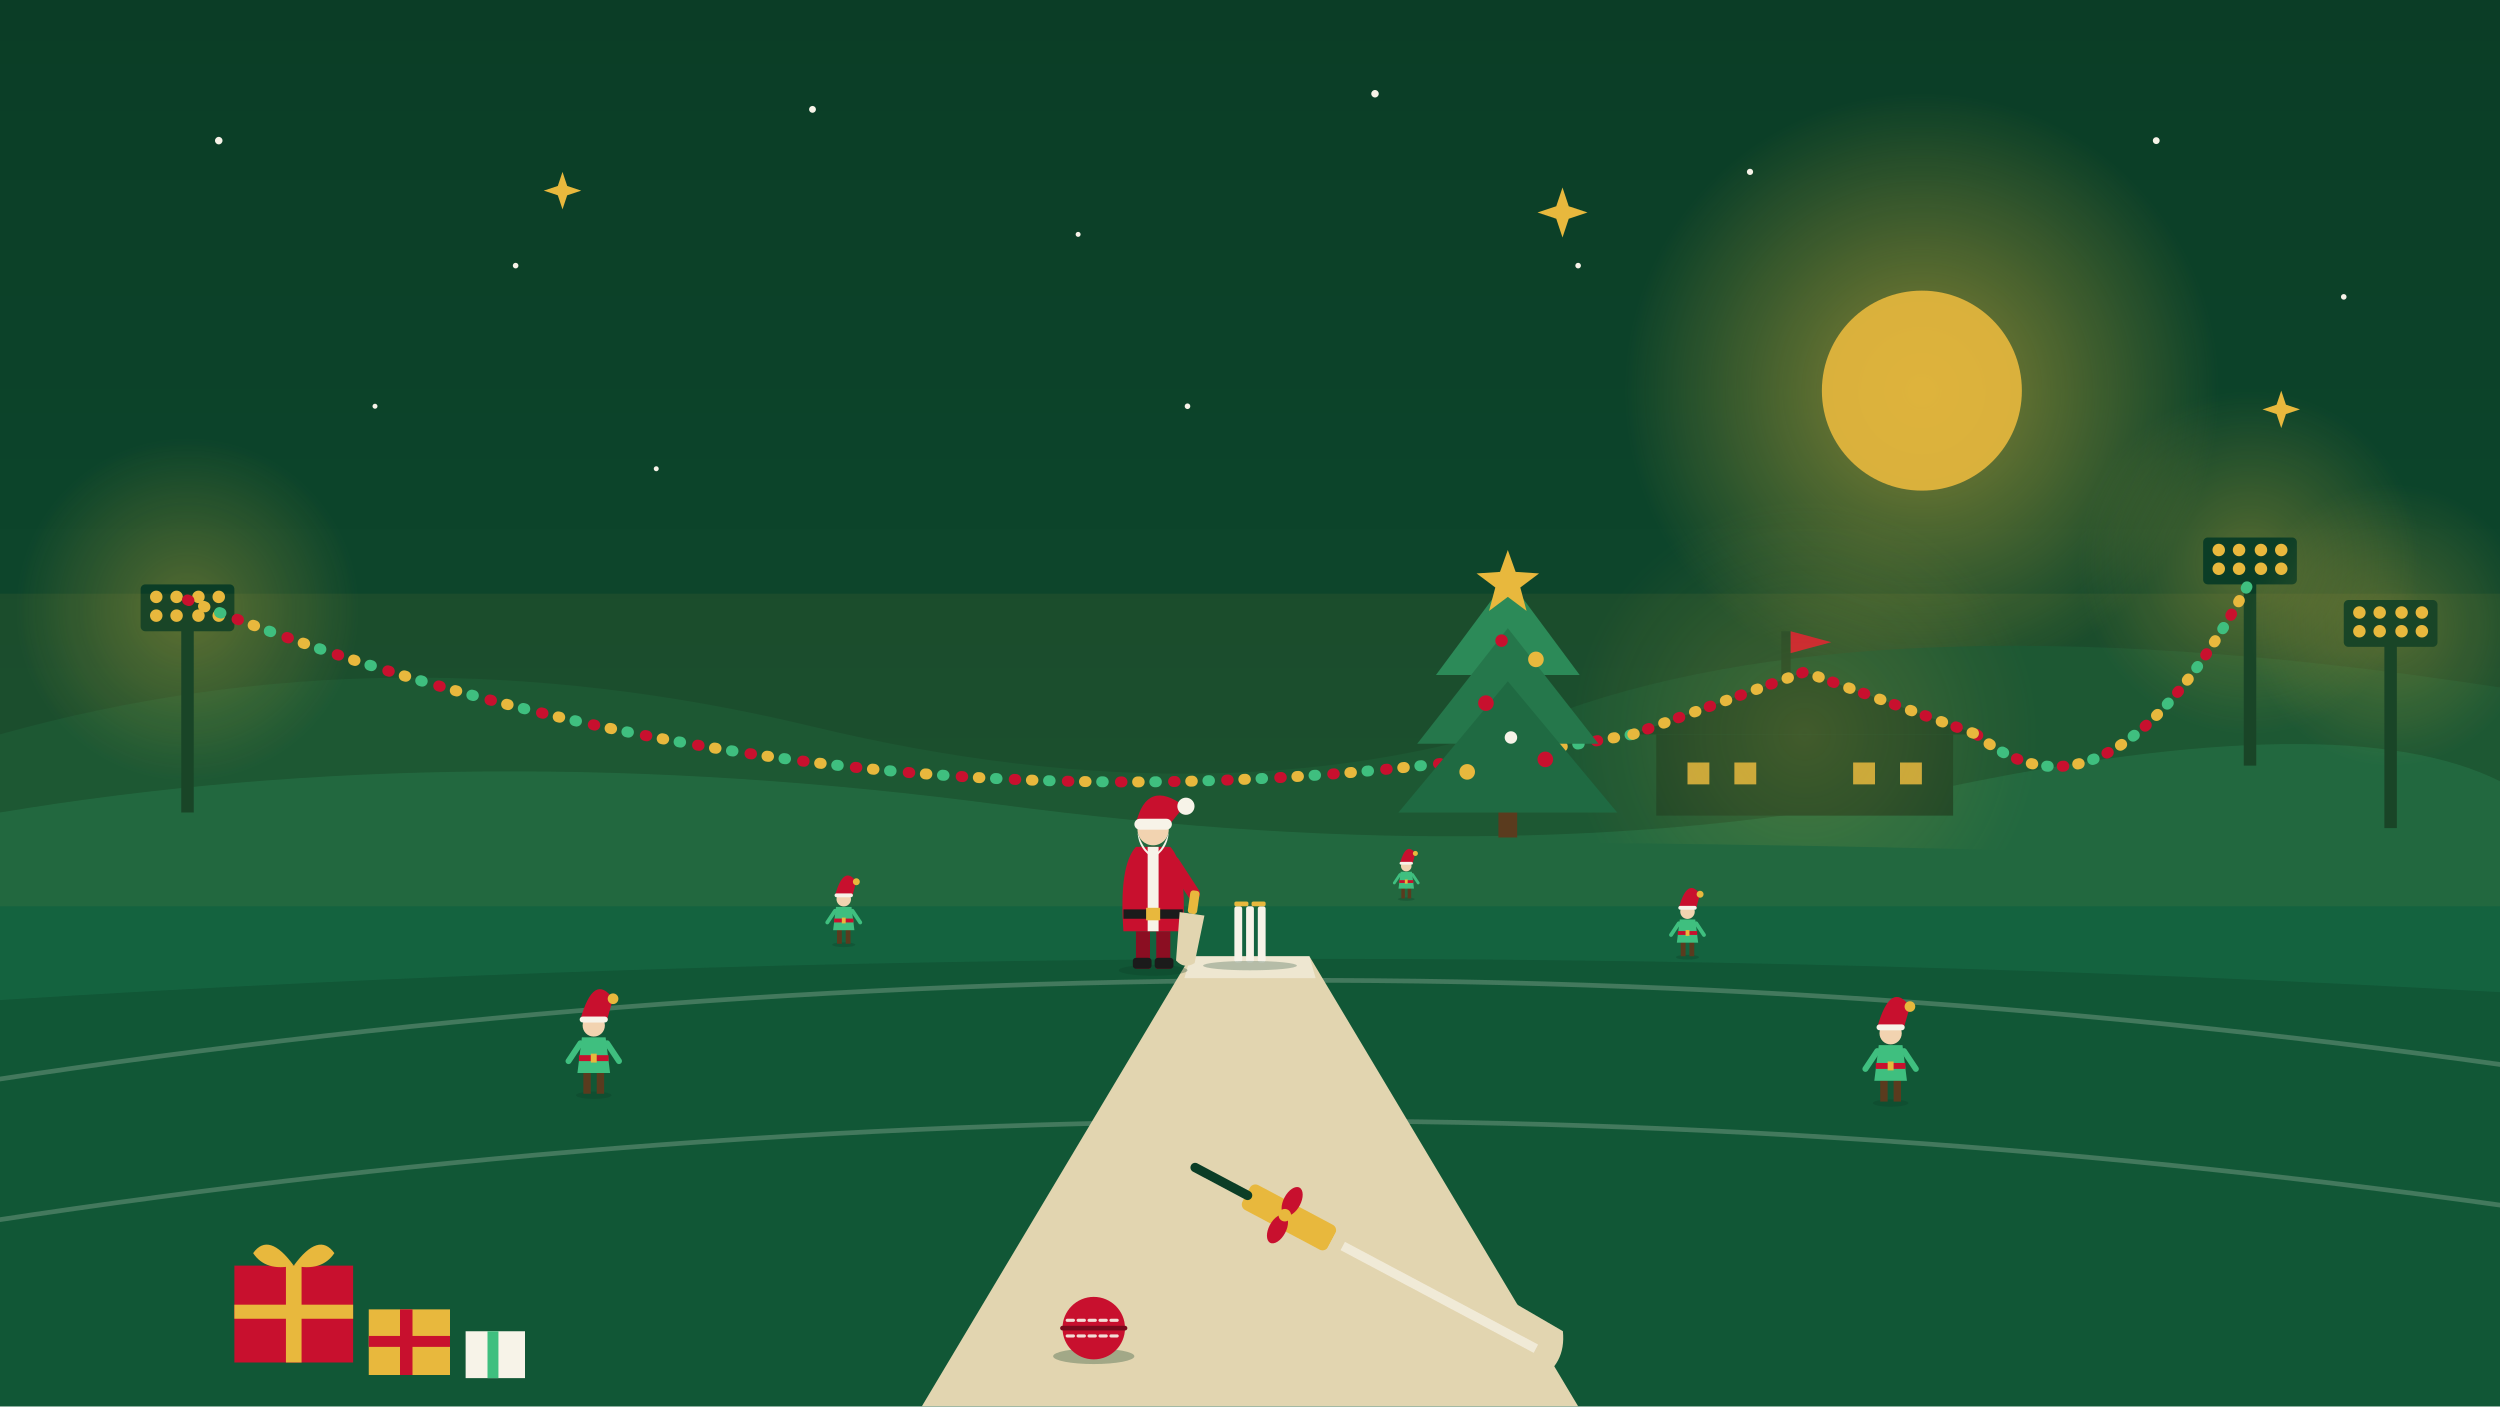
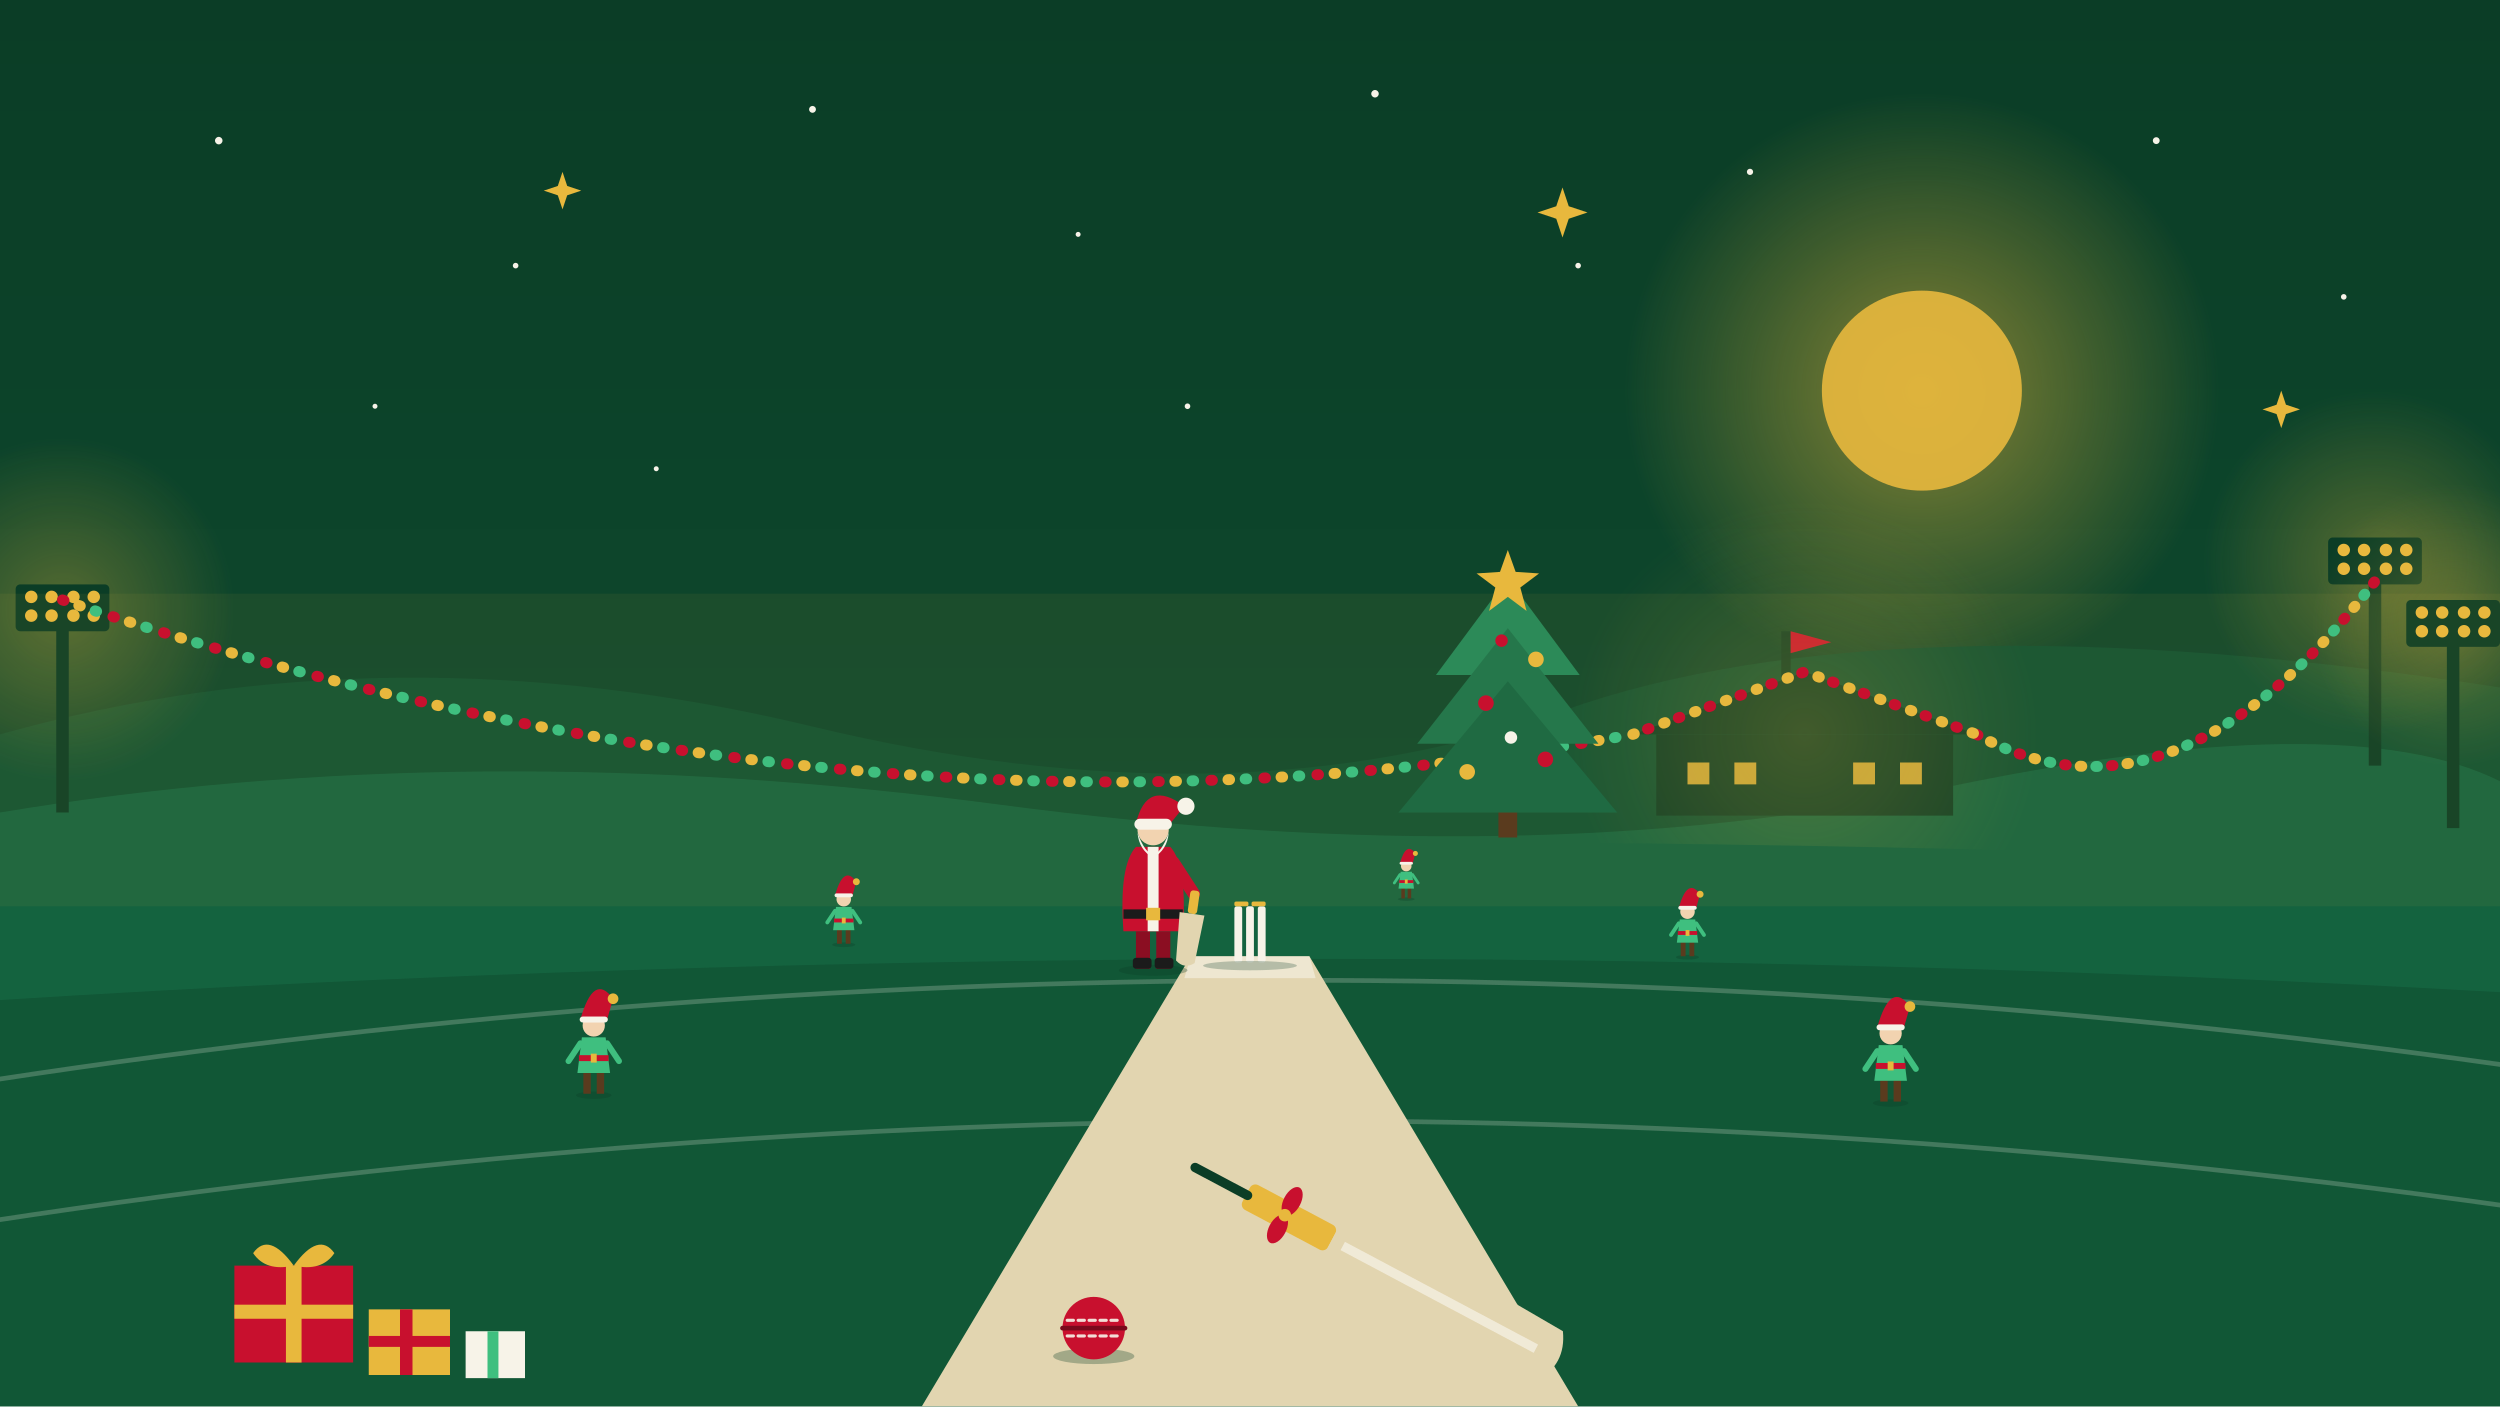
<svg xmlns="http://www.w3.org/2000/svg" viewBox="0 0 1600 900" preserveAspectRatio="xMidYMax slice" role="presentation" aria-hidden="true">
  <defs>
    <linearGradient id="sky" x1="0" y1="0" x2="0" y2="1">
      <stop offset="0" stop-color="#0B3D26" />
      <stop offset="1" stop-color="#0F5132" />
    </linearGradient>
    <radialGradient id="glow">
      <stop offset="0" stop-color="#E8B83D" stop-opacity="0.55" />
      <stop offset="1" stop-color="#E8B83D" stop-opacity="0" />
    </radialGradient>
    <g id="pylon">
      <rect x="-4" y="0" width="8" height="120" fill="#0B3D26" />
      <rect x="-30" y="-26" width="60" height="30" rx="3" fill="#0B3D26" />
      <g fill="#E8B83D">
        <circle cx="-20" cy="-18" r="4" />
        <circle cx="-7" cy="-18" r="4" />
        <circle cx="7" cy="-18" r="4" />
        <circle cx="20" cy="-18" r="4" />
        <circle cx="-20" cy="-6" r="4" />
        <circle cx="-7" cy="-6" r="4" />
        <circle cx="7" cy="-6" r="4" />
        <circle cx="20" cy="-6" r="4" />
      </g>
    </g>
  </defs>
  <rect width="1600" height="900" fill="url(#sky)" />
  <circle cx="1230" cy="250" r="190" fill="url(#glow)" />
  <circle cx="1230" cy="250" r="64" fill="#E8B83D" opacity="0.9" />
  <path d="M0 470 Q250 400 520 465 T1000 455 T1600 440 V620 H0z" fill="#0F5132" />
  <path d="M0 520 Q300 470 640 515 T1240 505 T1600 500 V640 H0z" fill="#14633F" />
  <g fill="#0B3D26">
    <rect x="1060" y="470" width="190" height="52" />
    <path d="M1045 470 L1155 430 L1265 470z" />
    <rect x="1140" y="404" width="6" height="30" />
    <path d="M1146 404 L1172 411 L1146 418z" fill="#C8102E" />
  </g>
  <g fill="#E8B83D" opacity="0.85">
    <rect x="1080" y="488" width="14" height="14" />
    <rect x="1110" y="488" width="14" height="14" />
    <rect x="1186" y="488" width="14" height="14" />
    <rect x="1216" y="488" width="14" height="14" />
  </g>
  <circle cx="1155" cy="470" r="150" fill="url(#glow)" opacity="0.35" />
  <g>
-     <circle cx="120" cy="390" r="110" fill="url(#glow)" opacity="0.6" />
-     <use href="#pylon" x="120" y="400" />
-     <circle cx="1440" cy="360" r="110" fill="url(#glow)" opacity="0.6" />
-     <use href="#pylon" x="1440" y="370" />
-     <circle cx="1530" cy="400" r="90" fill="url(#glow)" opacity="0.5" />
-     <use href="#pylon" x="1530" y="410" />
+     <circle cx="40" cy="390" r="110" fill="url(#glow)" opacity="0.6" />
+     <use href="#pylon" x="40" y="400" />
+     <circle cx="1520" cy="360" r="110" fill="url(#glow)" opacity="0.6" />
+     <use href="#pylon" x="1520" y="370" />
+     <circle cx="1570" cy="400" r="90" fill="url(#glow)" opacity="0.5" />
+     <use href="#pylon" x="1570" y="410" />
  </g>
  <path d="M0 560 Q800 520 1600 555 V900 H0z" fill="#14633F" />
  <path d="M0 640 Q800 590 1600 635 V900 H0z" fill="#0F5132" opacity="0.7" />
  <g fill="none" stroke="#F7F3E8" stroke-opacity="0.22" stroke-width="3">
    <path d="M-60 700 Q800 560 1660 690" />
    <path d="M-60 790 Q800 650 1660 780" />
  </g>
  <path d="M762 612 H838 L1010 900 H590z" fill="#E2D5B0" />
  <path d="M762 612 H838 L842 626 H758z" fill="#F7F3E8" opacity="0.6" />
  <g fill="#F7F3E8">
    <rect x="790" y="580" width="5" height="36" rx="1.5" />
    <rect x="797.5" y="580" width="5" height="36" rx="1.5" />
    <rect x="805" y="580" width="5" height="36" rx="1.5" />
  </g>
  <g fill="#E8B83D">
    <rect x="790" y="577" width="9" height="3" rx="1" />
    <rect x="801" y="577" width="9" height="3" rx="1" />
  </g>
  <ellipse cx="800" cy="618" rx="30" ry="3" fill="#0B3D26" opacity="0.25" />
  <g transform="translate(930 835) rotate(-62)">
    <rect x="-9" y="-150" width="18" height="62" rx="4" fill="#E8B83D" />
    <rect x="-3" y="-190" width="6" height="44" rx="3" fill="#0B3D26" />
    <path d="M-24 -88 H24 L18 70 Q0 82 -18 70z" fill="#E2D5B0" />
    <rect x="-3" y="-80" width="6" height="140" fill="#F7F3E8" opacity="0.7" />
  </g>
  <ellipse cx="700" cy="868" rx="26" ry="5" fill="#0B3D26" opacity="0.3" />
  <circle cx="700" cy="850" r="20" fill="#C8102E" />
  <path d="M680 850 H720" fill="none" stroke="#7a0a1c" stroke-width="3" stroke-linecap="round" />
  <path d="M683 845 H717 M683 855 H717" fill="none" stroke="#F7F3E8" stroke-width="2" stroke-linecap="round" stroke-dasharray="4 3" opacity="0.9" />
  <style>
    .tw { animation: tw 2.6s ease-in-out infinite; }
    .tw.b { animation-delay: .9s; } .tw.c { animation-delay: 1.7s; }
    @keyframes tw { 0%,100% { opacity: .25; } 50% { opacity: 1; } }
    @media (prefers-reduced-motion: reduce) { .tw { animation: none; opacity: .8; } }
  </style>
  <g class="xmas">
    <defs>
      <g id="elf">
        <ellipse cx="0" cy="1" rx="12" ry="2.5" fill="#0B3D26" opacity=".3" />
        <rect x="-7" y="-16" width="5" height="16" fill="#5a3b1e" />
        <rect x="2" y="-16" width="5" height="16" fill="#5a3b1e" />
        <path d="M-11 -14 L-8 -38 H8 L11 -14z" fill="#3FBF7F" />
        <rect x="-10" y="-26" width="20" height="4" fill="#C8102E" />
        <rect x="-2" y="-27" width="4" height="6" fill="#E8B83D" />
        <path d="M-9 -34 L-17 -22 M9 -34 L17 -22" stroke="#3FBF7F" stroke-width="4" stroke-linecap="round" fill="none" />
        <circle cx="0" cy="-46" r="7.5" fill="#F2D3B0" />
        <path d="M-9 -50 Q0 -82 13 -64 L9 -50z" fill="#C8102E" />
        <circle cx="13" cy="-64" r="3.6" fill="#E8B83D" />
        <rect x="-9.5" y="-52" width="19" height="4" rx="2" fill="#F7F3E8" />
      </g>
      <g id="santa">
        <ellipse cx="0" cy="1" rx="22" ry="3.5" fill="#0B3D26" opacity=".3" />
        <rect x="-11" y="-24" width="9" height="24" fill="#8b0e22" />
        <rect x="2" y="-24" width="9" height="24" fill="#8b0e22" />
        <rect x="-13" y="-7" width="12" height="7" rx="2" fill="#1b1b1b" />
        <rect x="1" y="-7" width="12" height="7" rx="2" fill="#1b1b1b" />
        <path d="M-19 -24 Q-22 -66 -11 -78 H11 Q22 -66 19 -24z" fill="#C8102E" />
        <rect x="-3.5" y="-78" width="7" height="54" fill="#F7F3E8" />
        <rect x="-19" y="-38" width="38" height="6" fill="#1b1b1b" />
        <rect x="-4.5" y="-39" width="9" height="8" fill="#E8B83D" />
        <circle cx="0" cy="-89" r="10" fill="#F2D3B0" />
        <path d="M-10 -87 Q0 -60 10 -87 Q9 -76 0 -71 Q-9 -76 -10 -87z" fill="#F7F3E8" />
        <path d="M-11 -93 Q-4 -122 20 -104 L11 -93z" fill="#C8102E" />
        <rect x="-12" y="-96" width="24" height="7" rx="3.5" fill="#F7F3E8" />
        <circle cx="21" cy="-104" r="5.5" fill="#F7F3E8" />
        <path d="M13 -68 L26 -48" stroke="#C8102E" stroke-width="8" stroke-linecap="round" fill="none" />
        <g transform="translate(27 -50) rotate(8)">
          <rect x="-3" y="0" width="6" height="15" rx="2" fill="#E8B83D" />
          <path d="M-8 15 H8 L6 46 Q0 51 -6 46z" fill="#E2D5B0" />
        </g>
      </g>
    </defs>
    <rect x="0" y="380" width="1600" height="200" fill="#E8B83D" opacity="0.07" />
    <g fill="#F7F3E8">
      <circle class="tw a" cx="140" cy="90" r="2.4" />
      <circle class="tw b" cx="330" cy="170" r="1.8" />
      <circle class="tw c" cx="520" cy="70" r="2.2" />
      <circle class="tw b" cx="690" cy="150" r="1.6" />
      <circle class="tw a" cx="880" cy="60" r="2.4" />
      <circle class="tw c" cx="1010" cy="170" r="1.8" />
      <circle class="tw a" cx="1380" cy="90" r="2.2" />
      <circle class="tw b" cx="1500" cy="190" r="1.8" />
      <circle class="tw c" cx="240" cy="260" r="1.6" />
      <circle class="tw a" cx="760" cy="260" r="1.8" />
      <circle class="tw b" cx="1120" cy="110" r="2" />
      <circle class="tw c" cx="420" cy="300" r="1.6" />
    </g>
    <g fill="#E8B83D">
      <path class="tw b" d="M1000 120 l4 12 12 4 -12 4 -4 12 -4 -12 -12 -4 12 -4z" />
      <path class="tw a" d="M360 110 l3 9 9 3 -9 3 -3 9 -3 -9 -9 -3 9 -3z" />
      <path class="tw c" d="M1460 250 l3 9 9 3 -9 3 -3 9 -3 -9 -9 -3 9 -3z" />
    </g>
    <g fill="none" stroke-linecap="round" stroke-width="7">
-       <path d="M120 384 Q560 560 1045 470" stroke="#C8102E" stroke-dasharray="1 33" />
-       <path d="M120 384 Q560 560 1045 470" stroke="#E8B83D" stroke-dasharray="1 33" stroke-dashoffset="-11" />
-       <path d="M120 384 Q560 560 1045 470" stroke="#3FBF7F" stroke-dasharray="1 33" stroke-dashoffset="-22" />
-       <path d="M1265 470 Q1350 540 1440 372" stroke="#C8102E" stroke-dasharray="1 29" />
-       <path d="M1265 470 Q1350 540 1440 372" stroke="#E8B83D" stroke-dasharray="1 29" stroke-dashoffset="-10" />
-       <path d="M1265 470 Q1350 540 1440 372" stroke="#3FBF7F" stroke-dasharray="1 29" stroke-dashoffset="-20" />
+       <path d="M40 384 Q560 560 1045 470" stroke="#C8102E" stroke-dasharray="1 33" />
+       <path d="M40 384 Q560 560 1045 470" stroke="#E8B83D" stroke-dasharray="1 33" stroke-dashoffset="-11" />
+       <path d="M40 384 Q560 560 1045 470" stroke="#3FBF7F" stroke-dasharray="1 33" stroke-dashoffset="-22" />
+       <path d="M1265 470 Q1390 540 1520 372" stroke="#C8102E" stroke-dasharray="1 29" />
+       <path d="M1265 470 Q1390 540 1520 372" stroke="#E8B83D" stroke-dasharray="1 29" stroke-dashoffset="-10" />
+       <path d="M1265 470 Q1390 540 1520 372" stroke="#3FBF7F" stroke-dasharray="1 29" stroke-dashoffset="-20" />
      <path d="M1045 470 L1155 430 L1265 470" stroke="#E8B83D" stroke-dasharray="1 20" />
      <path d="M1045 470 L1155 430 L1265 470" stroke="#C8102E" stroke-dasharray="1 20" stroke-dashoffset="-10" />
    </g>
    <g transform="translate(965 520)">
      <rect x="-6" y="-6" width="12" height="22" fill="#5a3b1e" />
      <path d="M0 -150 L-46 -88 H46z" fill="#2c8a58" />
      <path d="M0 -118 L-58 -44 H58z" fill="#25774b" />
      <path d="M0 -84 L-70 0 H70z" fill="#1f6a42" />
      <path d="M0 -168 l5 14 15 1 -12 9 4 15 -12 -9 -12 9 4 -15 -12 -9 15 -1z" fill="#E8B83D" />
      <circle cx="-14" cy="-70" r="5" fill="#C8102E" />
      <circle cx="18" cy="-98" r="5" fill="#E8B83D" />
      <circle cx="-26" cy="-26" r="5" fill="#E8B83D" />
      <circle cx="24" cy="-34" r="5" fill="#C8102E" />
      <circle cx="2" cy="-48" r="4" fill="#F7F3E8" />
      <circle cx="-4" cy="-110" r="4" fill="#C8102E" />
    </g>
    <use href="#santa" transform="translate(738 620)" />
    <use href="#elf" transform="translate(380 700) scale(0.95)" />
    <use href="#elf" transform="translate(1210 705) scale(0.95)" />
    <use href="#elf" transform="translate(540 604) scale(0.62)" />
    <use href="#elf" transform="translate(1080 612) scale(0.62)" />
    <use href="#elf" transform="translate(900 575) scale(0.45)" />
    <g transform="translate(930 835) rotate(-62)">
      <g transform="translate(0 -122)">
        <ellipse cx="-10" cy="0" rx="10" ry="5.5" fill="#C8102E" />
        <ellipse cx="10" cy="0" rx="10" ry="5.5" fill="#C8102E" />
        <circle cx="0" cy="0" r="4" fill="#E8B83D" />
      </g>
    </g>
    <g>
      <rect x="150" y="810" width="76" height="62" fill="#C8102E" />
      <rect x="183" y="810" width="10" height="62" fill="#E8B83D" />
      <rect x="150" y="835" width="76" height="9" fill="#E8B83D" />
      <path d="M188 810 q-16 -22 -26 -8 q8 12 26 8z M188 810 q16 -22 26 -8 q-8 12 -26 8z" fill="#E8B83D" />
      <rect x="236" y="838" width="52" height="42" fill="#E8B83D" />
      <rect x="256" y="838" width="8" height="42" fill="#C8102E" />
      <rect x="236" y="855" width="52" height="7" fill="#C8102E" />
      <rect x="298" y="852" width="38" height="30" fill="#F7F3E8" />
      <rect x="312" y="852" width="7" height="30" fill="#3FBF7F" />
    </g>
  </g>
</svg>
